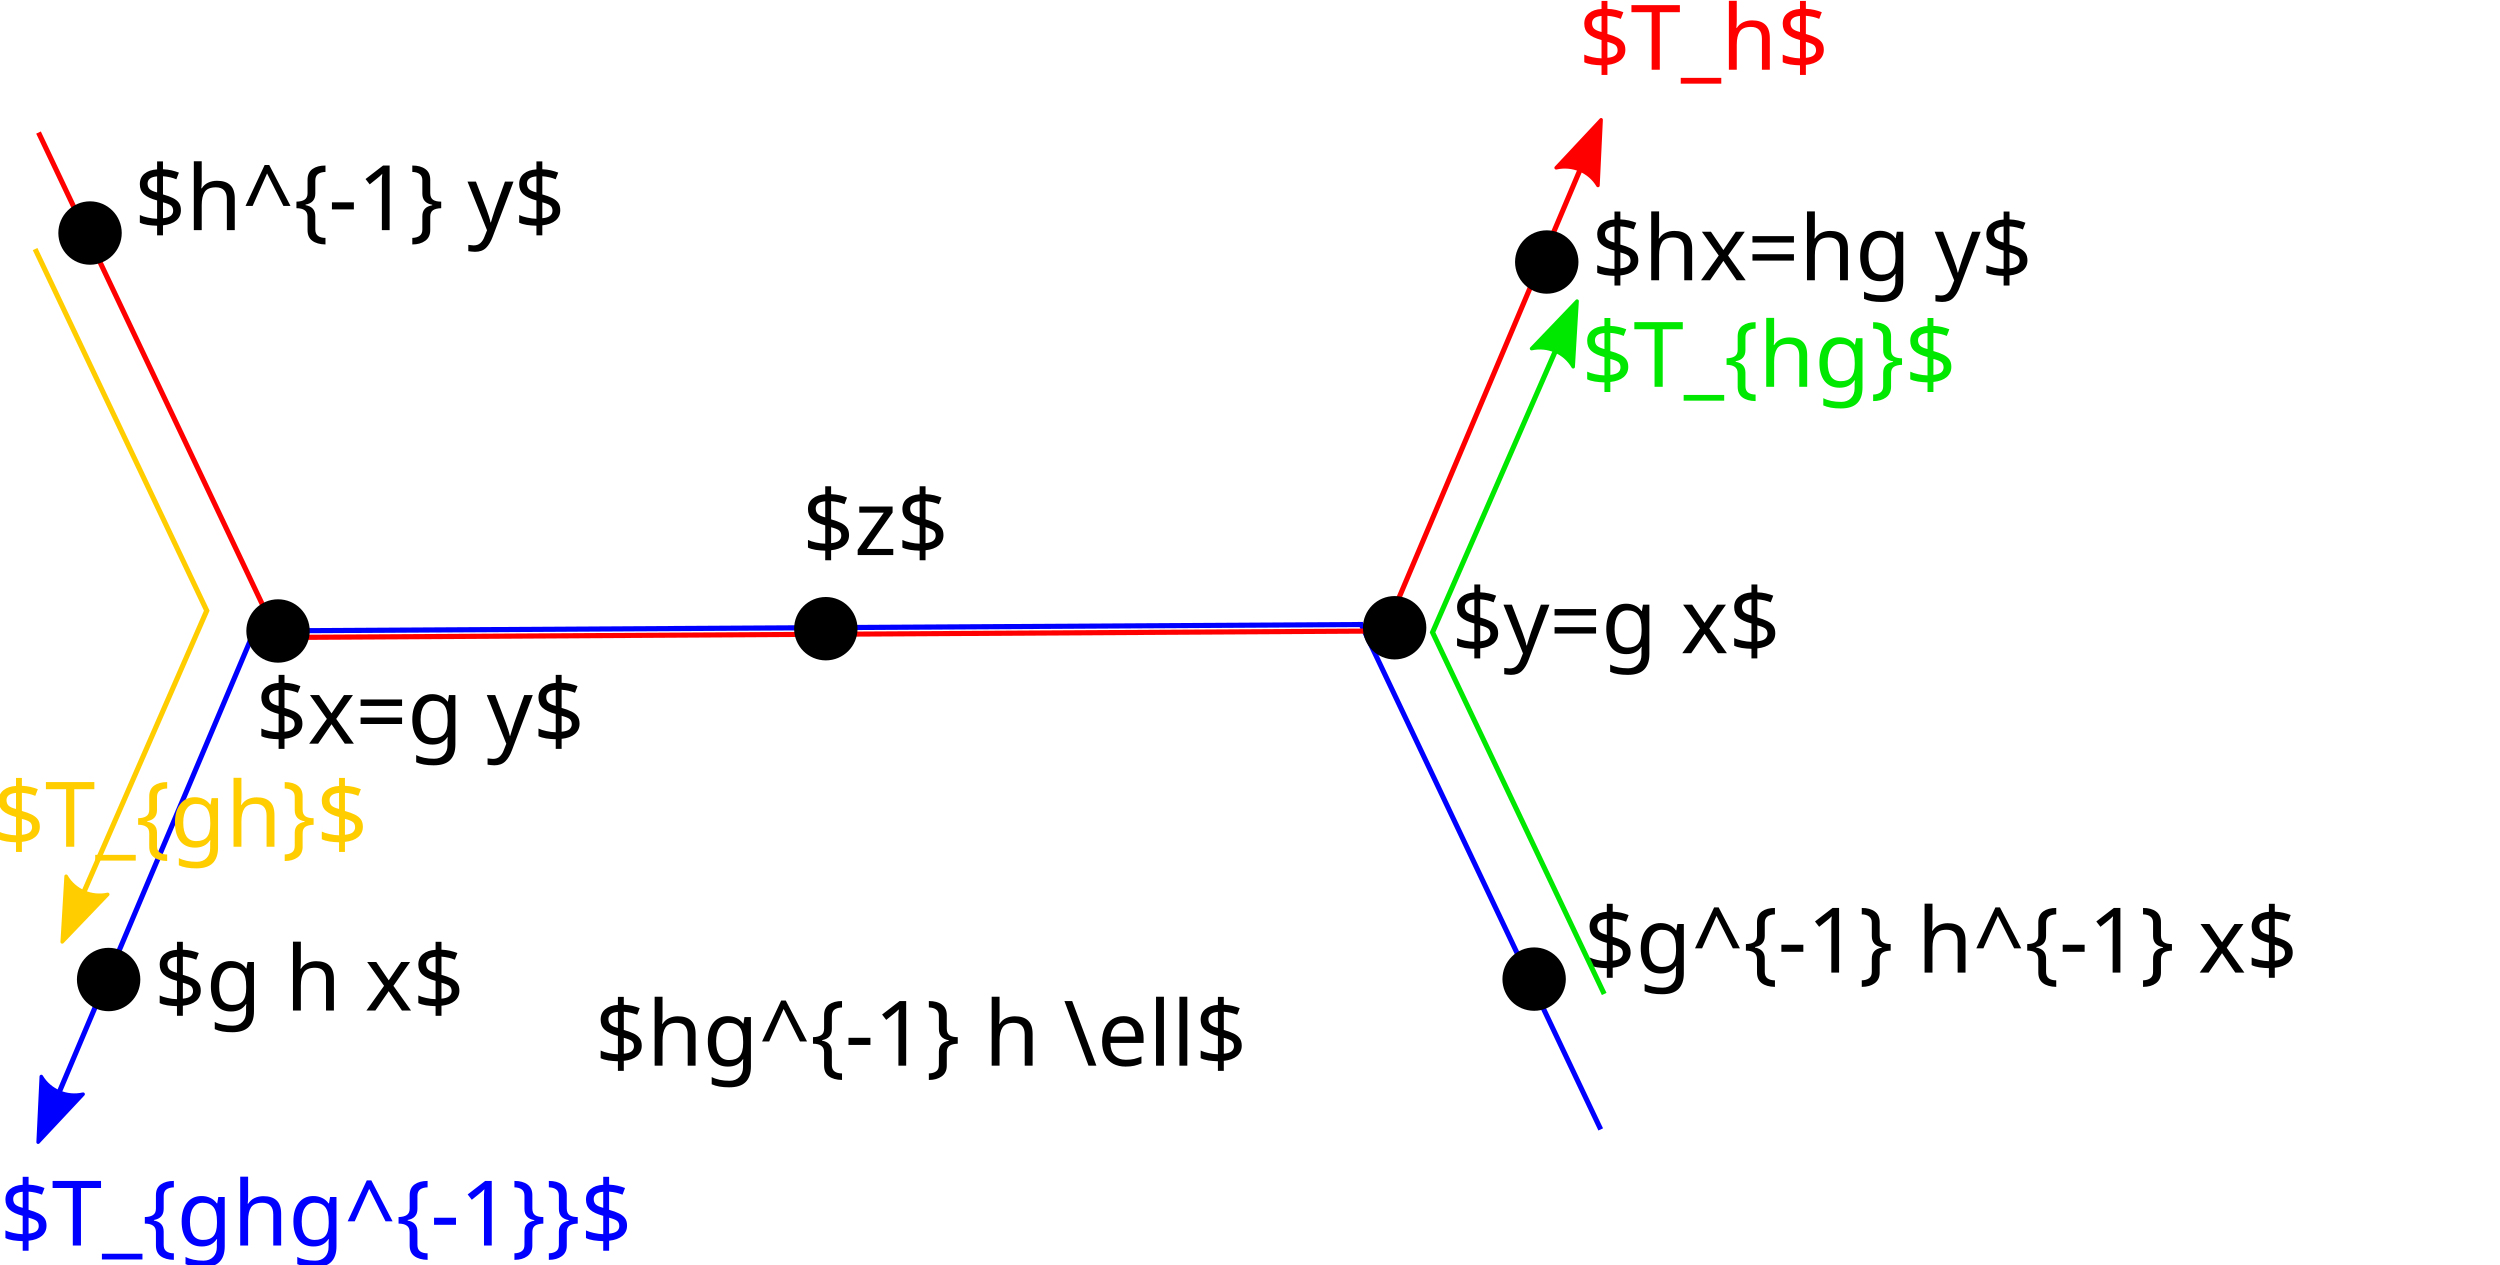
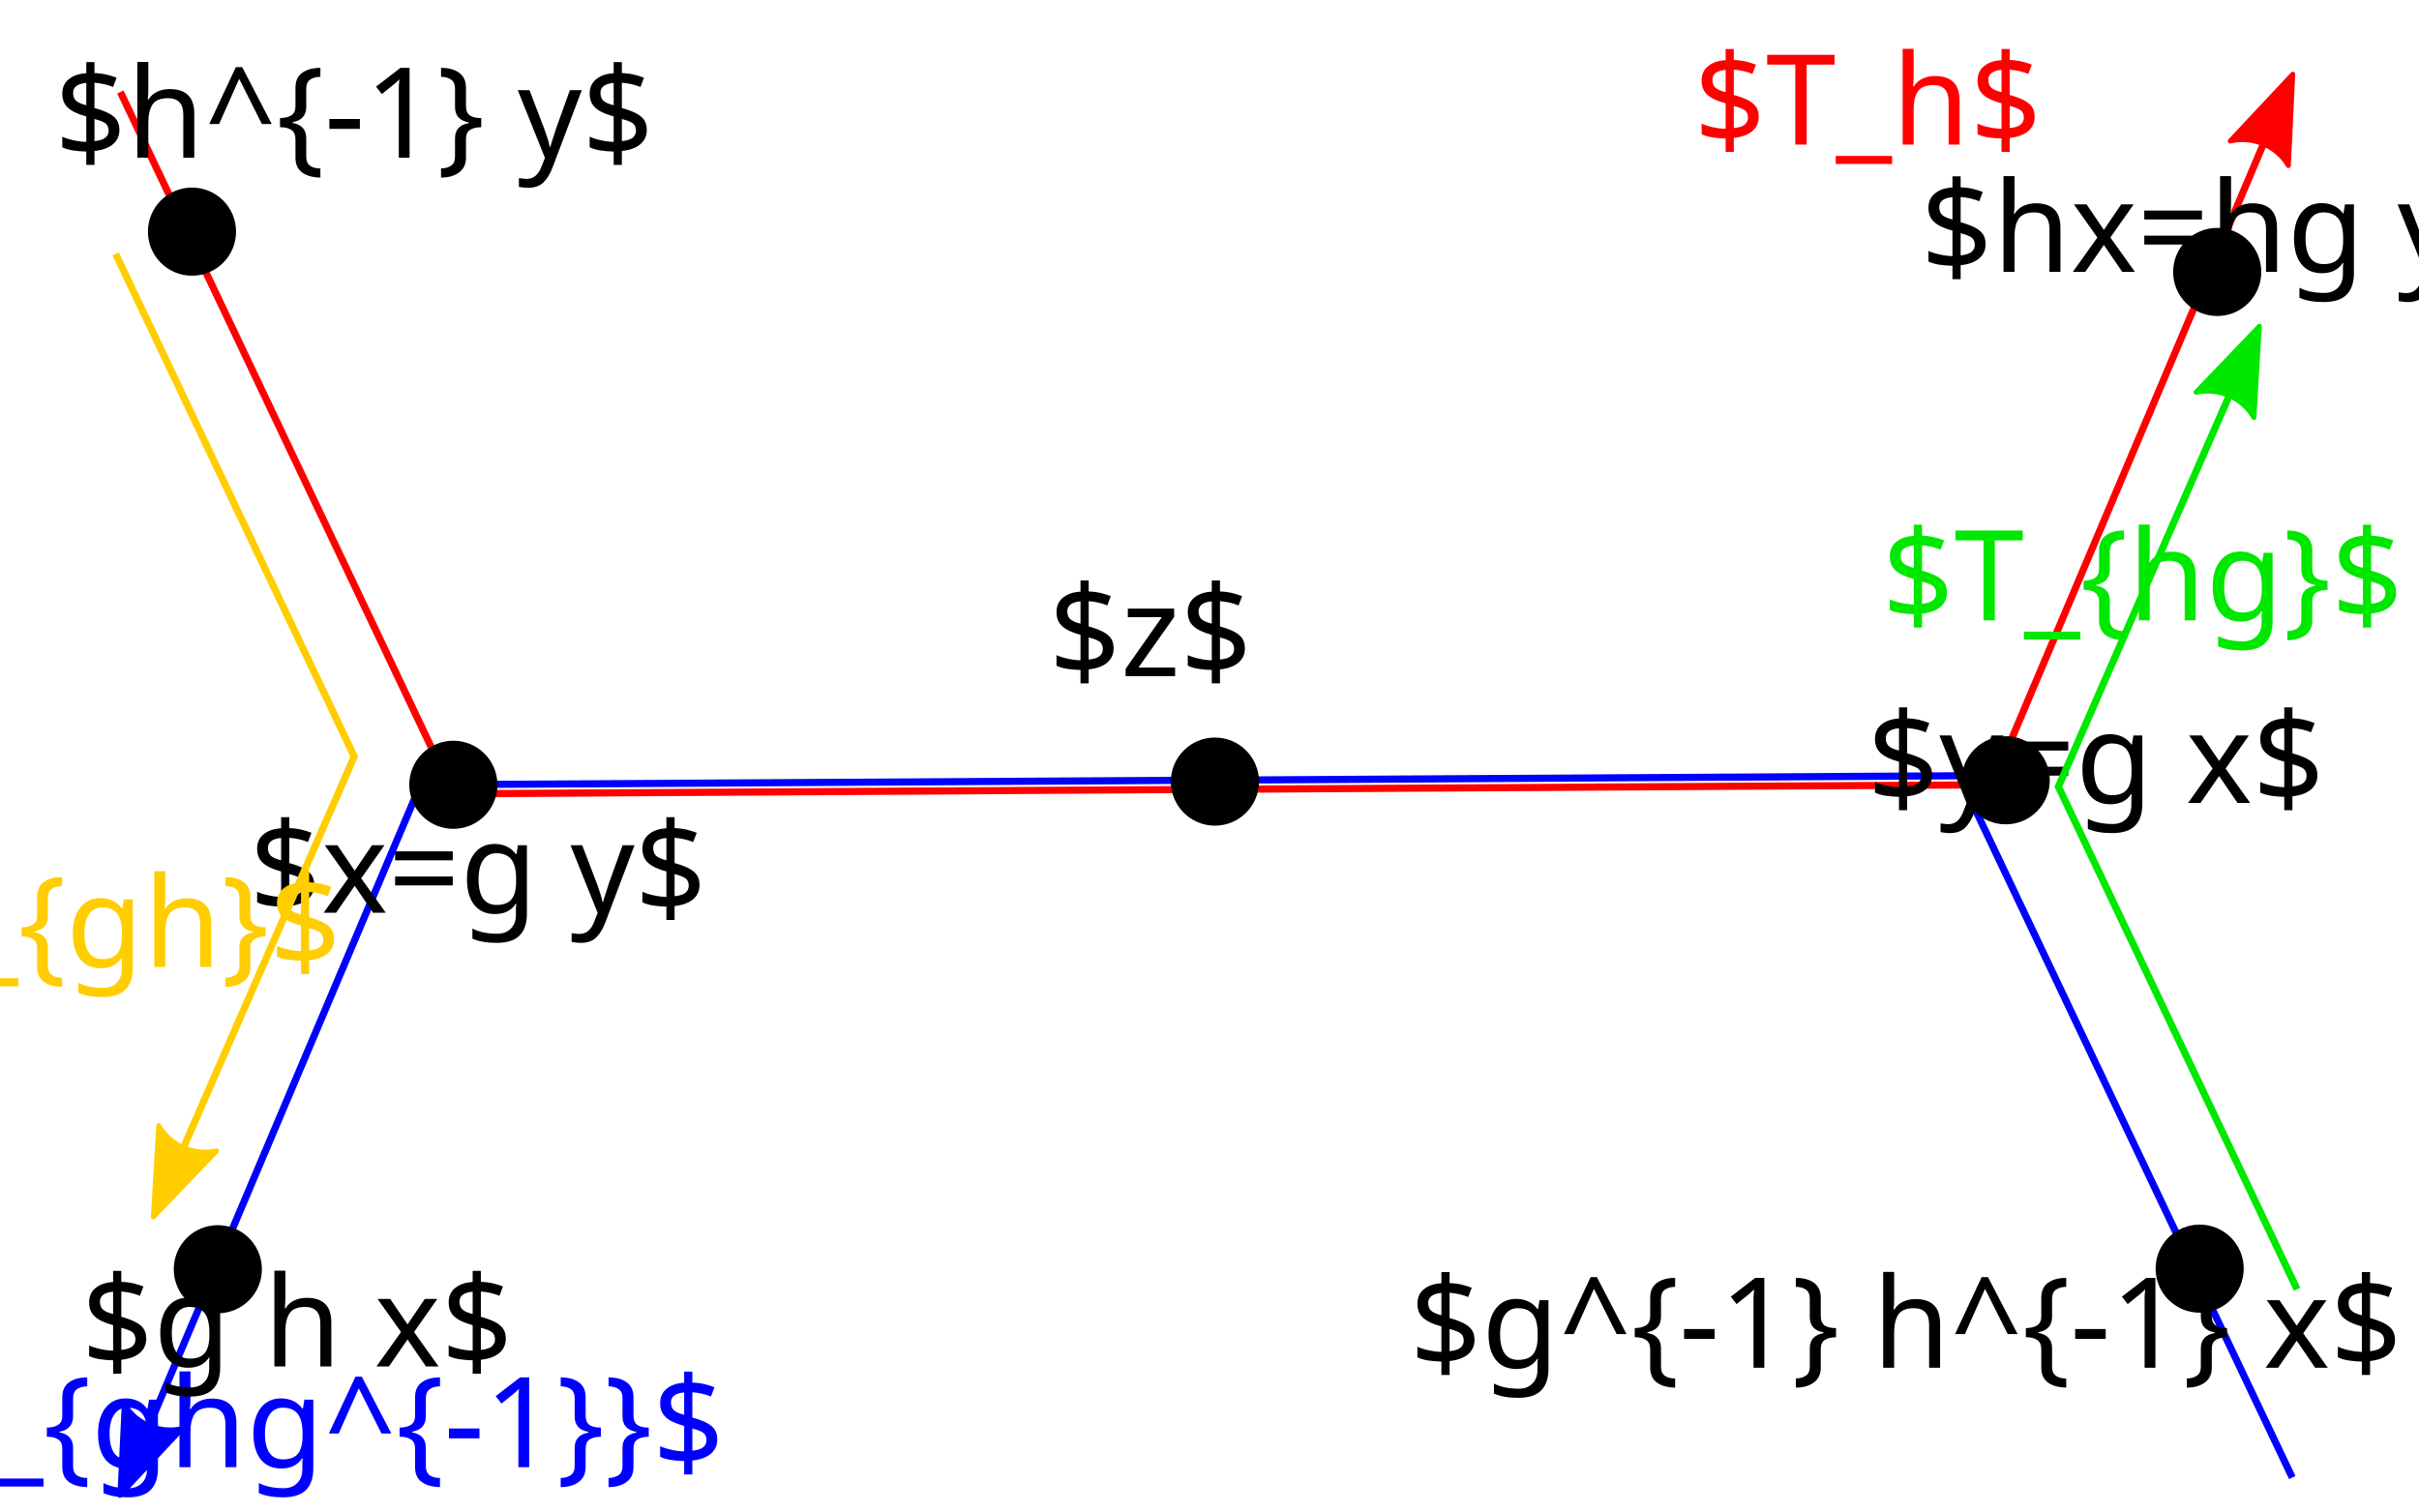
- <svg xmlns="http://www.w3.org/2000/svg" width="291.96mm" height="147.646mm" viewBox="0 0 291.96 147.646" version="1.1" id="svg3593">
+ <svg xmlns="http://www.w3.org/2000/svg" width="8in" height="5in" viewBox="0 0 203.2 127" version="1.1" id="svg3593">
  <defs id="defs3587">
    <marker style="overflow:visible" id="marker4528" refX="0" refY="0" orient="auto">
      <path transform="matrix(-1.1,0,0,-1.1,-1.1,0)" d="M 8.719,4.034 -2.207,0.016 8.719,-4.002 c -1.745,2.372 -1.735,5.617 -6e-7,8.035 z" style="fill:#ffcd00;fill-opacity:1;fill-rule:evenodd;stroke:#ffcd00;stroke-width:0.625;stroke-linejoin:round;stroke-opacity:1" id="path4526" />
    </marker>
    <marker style="overflow:visible" id="Arrow2Lend" refX="0" refY="0" orient="auto">
      <path transform="matrix(-1.1,0,0,-1.1,-1.1,0)" d="M 8.719,4.034 -2.207,0.016 8.719,-4.002 c -1.745,2.372 -1.735,5.617 -6e-7,8.035 z" style="fill:#0000ff;fill-opacity:1;fill-rule:evenodd;stroke:#0000ff;stroke-width:0.625;stroke-linejoin:round;stroke-opacity:1" id="path856" />
    </marker>
    <marker style="overflow:visible" id="Arrow2Lend-0" refX="0" refY="0" orient="auto">
      <path transform="matrix(-1.1,0,0,-1.1,-1.1,0)" d="M 8.719,4.034 -2.207,0.016 8.719,-4.002 c -1.745,2.372 -1.735,5.617 -6e-7,8.035 z" style="fill:#ff0000;fill-opacity:1;fill-rule:evenodd;stroke:#ff0000;stroke-width:0.625;stroke-linejoin:round;stroke-opacity:1" id="path856-1" />
    </marker>
    <marker style="overflow:visible" id="marker1590" refX="0" refY="0" orient="auto">
      <path transform="matrix(-1.1,0,0,-1.1,-1.1,0)" d="M 8.719,4.034 -2.207,0.016 8.719,-4.002 c -1.745,2.372 -1.735,5.617 -6e-7,8.035 z" style="fill:#00e700;fill-opacity:1;fill-rule:evenodd;stroke:#00e700;stroke-width:0.625;stroke-linejoin:round;stroke-opacity:1" id="path1588" />
    </marker>
    <marker style="overflow:visible" id="marker4528-0" refX="0" refY="0" orient="auto">
      <path transform="matrix(-1.1,0,0,-1.1,-1.1,0)" d="M 8.719,4.034 -2.207,0.016 8.719,-4.002 c -1.745,2.372 -1.735,5.617 -6e-7,8.035 z" style="fill:#00e700;fill-opacity:1;fill-rule:evenodd;stroke:#00e700;stroke-width:0.625;stroke-linejoin:round;stroke-opacity:1" id="path4526-1" />
    </marker>
  </defs>
  <g id="layer1" transform="translate(-4.18503,-61.7866)">
-     <path style="fill:none;stroke:#0000ff;stroke-width:0.6;stroke-linecap:butt;stroke-linejoin:miter;stroke-miterlimit:4;stroke-dasharray:none;stroke-opacity:1;marker-end:url(#Arrow2Lend)" d="M 191.124,193.684 163.154,134.72 33.886,135.476 8.94,194.44" id="path10" />
-     <path style="fill:none;stroke:#ff0000;stroke-width:0.6;stroke-linecap:butt;stroke-linejoin:miter;stroke-miterlimit:4;stroke-dasharray:none;stroke-opacity:1;marker-end:url(#Arrow2Lend-0)" d="M 8.684,77.267 36.655,136.232 165.923,135.476 190.869,76.511" id="path10-5" />
-     <circle style="stroke:#000000;stroke-width:0.6;stroke-miterlimit:4;stroke-dasharray:none;stroke-opacity:1" id="path1219" cx="167.056" cy="135.098" r="3.402" />
-     <circle style="stroke:#000000;stroke-width:0.6;stroke-miterlimit:4;stroke-dasharray:none;stroke-opacity:1" id="path1219-9" cx="36.655" cy="135.476" r="3.402" />
-     <circle style="stroke:#000000;stroke-width:0.6;stroke-miterlimit:4;stroke-dasharray:none;stroke-opacity:1" id="path1219-6" cx="100.628" cy="135.208" r="3.402" />
-     <circle style="stroke:#000000;stroke-width:0.6;stroke-miterlimit:4;stroke-dasharray:none;stroke-opacity:1" id="path1219-2" cx="16.87" cy="176.179" r="3.402" />
-     <circle style="stroke:#000000;stroke-width:0.6;stroke-miterlimit:4;stroke-dasharray:none;stroke-opacity:1" id="path1219-94" cx="184.821" cy="92.386" r="3.402" />
-     <text xml:space="preserve" style="font-style:normal;font-weight:normal;font-size:10.583px;line-height:1.25;font-family:sans-serif;fill:#000000;fill-opacity:1;stroke:none;stroke-width:0.265" x="34.051" y="148.633" id="text1288-9">
-       <tspan id="tspan1286-1" x="34.051" y="148.633" style="stroke-width:0.265">$x=g y$</tspan>
+     <path style="fill:none;stroke:#0000ff;stroke-width:0.6;stroke-linecap:butt;stroke-linejoin:miter;stroke-miterlimit:4;stroke-dasharray:none;stroke-opacity:1;marker-end:url(#Arrow2Lend)" d="m 196.737,185.933 -27.97,-58.964 -129.268,0.756 -24.946,58.964" id="path10" />
+     <path style="fill:none;stroke:#ff0000;stroke-width:0.6;stroke-linecap:butt;stroke-linejoin:miter;stroke-miterlimit:4;stroke-dasharray:none;stroke-opacity:1;marker-end:url(#Arrow2Lend-0)" d="M 14.297,69.517 42.267,128.481 171.535,127.725 196.482,68.761" id="path10-5" />
+     <circle style="stroke:#000000;stroke-width:0.6;stroke-miterlimit:4;stroke-dasharray:none;stroke-opacity:1" id="path1219" cx="172.669" cy="127.347" r="3.402" />
+     <circle style="stroke:#000000;stroke-width:0.6;stroke-miterlimit:4;stroke-dasharray:none;stroke-opacity:1" id="path1219-9" cx="42.267" cy="127.725" r="3.402" />
+     <circle style="stroke:#000000;stroke-width:0.6;stroke-miterlimit:4;stroke-dasharray:none;stroke-opacity:1" id="path1219-6" cx="106.24" cy="127.458" r="3.402" />
+     <circle style="stroke:#000000;stroke-width:0.6;stroke-miterlimit:4;stroke-dasharray:none;stroke-opacity:1" id="path1219-2" cx="22.483" cy="168.429" r="3.402" />
+     <circle style="stroke:#000000;stroke-width:0.6;stroke-miterlimit:4;stroke-dasharray:none;stroke-opacity:1" id="path1219-94" cx="190.434" cy="84.636" r="3.402" />
+     <text xml:space="preserve" style="font-style:normal;font-weight:normal;font-size:10.583px;line-height:1.25;font-family:sans-serif;text-align:center;text-anchor:middle;fill:#000000;fill-opacity:1;stroke:none;stroke-width:0.265" x="51.219" y="138.477" id="text1288-9">
+       <tspan id="tspan1286-1" x="51.219" y="138.477" style="text-align:center;text-anchor:middle;stroke-width:0.265">$x=g y$</tspan>
    </text>
-     <text xml:space="preserve" style="font-style:normal;font-weight:normal;font-size:10.583px;line-height:1.25;font-family:sans-serif;fill:#000000;fill-opacity:1;stroke:none;stroke-width:0.265" x="173.693" y="138.073" id="text1288-9-6">
-       <tspan id="tspan1286-1-9" x="173.693" y="138.073" style="stroke-width:0.265">$y=g x$</tspan>
+     <text xml:space="preserve" style="font-style:normal;font-weight:normal;font-size:10.583px;line-height:1.25;font-family:sans-serif;text-align:center;text-anchor:middle;fill:#000000;fill-opacity:1;stroke:none;stroke-width:0.265" x="187.119" y="129.253" id="text1288-9-6">
+       <tspan id="tspan1286-1-9" x="187.119" y="129.253" style="text-align:center;text-anchor:middle;stroke-width:0.265">$y=g x$</tspan>
    </text>
-     <text xml:space="preserve" style="font-style:normal;font-weight:normal;font-size:10.583px;line-height:1.25;font-family:sans-serif;fill:#000000;fill-opacity:1;stroke:none;stroke-width:0.265" x="97.886" y="126.611" id="text1288-9-4">
-       <tspan id="tspan1286-1-8" x="97.886" y="126.611" style="stroke-width:0.265">$z$</tspan>
+     <text xml:space="preserve" style="font-style:normal;font-weight:normal;font-size:10.583px;line-height:1.25;font-family:sans-serif;text-align:center;text-anchor:middle;fill:#000000;fill-opacity:1;stroke:none;stroke-width:0.265" x="107.696" y="118.593" id="text1288-9-4">
+       <tspan id="tspan1286-1-8" x="107.696" y="118.593" style="text-align:center;text-anchor:middle;stroke-width:0.265">$z$</tspan>
    </text>
-     <text xml:space="preserve" style="font-style:normal;font-weight:normal;font-size:10.583px;line-height:1.25;font-family:sans-serif;fill:#000000;fill-opacity:1;stroke:none;stroke-width:0.265" x="73.677" y="186.24" id="text1288-9-4-8">
-       <tspan id="tspan1286-1-8-2" x="73.677" y="186.24" style="stroke-width:0.265">$hg^{-1} h \ell$</tspan>
+     <text xml:space="preserve" style="font-style:normal;font-weight:normal;font-size:10.583px;line-height:1.25;font-family:sans-serif;text-align:center;text-anchor:middle;fill:#0000ff;fill-opacity:1;stroke:none;stroke-width:0.265" x="34.991" y="185.063" id="text1288-2">
+       <tspan id="tspan1286-4" x="34.991" y="185.063" style="text-align:center;text-anchor:middle;fill:#0000ff;fill-opacity:1;stroke-width:0.265">$T_{ghg^{-1}}$</tspan>
    </text>
-     <text xml:space="preserve" style="font-style:normal;font-weight:normal;font-size:10.583px;line-height:1.25;font-family:sans-serif;fill:#0000ff;fill-opacity:1;stroke:none;stroke-width:0.265" x="4.164" y="207.246" id="text1288-2">
-       <tspan id="tspan1286-4" x="4.164" y="207.246" style="fill:#0000ff;fill-opacity:1;stroke-width:0.265">$T_{ghg^{-1}}$</tspan>
+     <text xml:space="preserve" style="font-style:normal;font-weight:normal;font-size:10.583px;line-height:1.25;font-family:sans-serif;fill:#ff0000;fill-opacity:1;stroke:none;stroke-width:0.265;stroke-miterlimit:4;stroke-dasharray:none;text-anchor:middle;text-align:center" x="183.9" y="73.94" id="text1288-2-3">
+       <tspan id="tspan1286-4-2" x="167.965" y="73.94" style="fill:#ff0000;fill-opacity:1;stroke-width:0.265;stroke-miterlimit:4;stroke-dasharray:none;text-anchor:middle;text-align:center">$T_h$</tspan>
    </text>
-     <text xml:space="preserve" style="font-style:normal;font-weight:normal;font-size:10.583px;line-height:1.25;font-family:sans-serif;fill:#ff0000;fill-opacity:1;stroke:none;stroke-width:0.265;stroke-miterlimit:4;stroke-dasharray:none" x="188.545" y="69.931" id="text1288-2-3">
-       <tspan id="tspan1286-4-2" x="188.545" y="69.931" style="fill:#ff0000;fill-opacity:1;stroke-width:0.265;stroke-miterlimit:4;stroke-dasharray:none">$T_h$</tspan>
+     <text xml:space="preserve" style="font-style:normal;font-weight:normal;font-size:10.583px;line-height:1.25;font-family:sans-serif;text-align:center;text-anchor:middle;fill:#00e700;fill-opacity:1;stroke:none;stroke-width:0.265" x="191.048" y="113.908" id="text1288-2-3-3-9">
+       <tspan id="tspan1286-4-2-1-7" x="191.048" y="113.908" style="text-align:center;text-anchor:middle;fill:#00e700;fill-opacity:1;stroke-width:0.265">$T_{hg}$</tspan>
    </text>
-     <text xml:space="preserve" style="font-style:normal;font-weight:normal;font-size:10.583px;line-height:1.25;font-family:sans-serif;fill:#00e700;fill-opacity:1;stroke:none;stroke-width:0.265" x="188.886" y="106.959" id="text1288-2-3-3-9">
-       <tspan id="tspan1286-4-2-1-7" x="188.886" y="106.959" style="fill:#00e700;fill-opacity:1;stroke-width:0.265">$T_{hg}$</tspan>
+     <text xml:space="preserve" style="font-style:normal;font-weight:normal;font-size:10.583px;line-height:1.25;font-family:sans-serif;text-align:center;text-anchor:middle;fill:#000000;fill-opacity:1;stroke:none;stroke-width:0.265" x="198.153" y="84.633" id="text1288-9-6-7">
+       <tspan id="tspan1286-1-9-8" x="198.153" y="84.633" style="text-align:center;text-anchor:middle;stroke-width:0.265">$hx=hg y$</tspan>
    </text>
-     <text xml:space="preserve" style="font-style:normal;font-weight:normal;font-size:10.583px;line-height:1.25;font-family:sans-serif;fill:#000000;fill-opacity:1;stroke:none;stroke-width:0.265" x="190.057" y="94.522" id="text1288-9-6-7">
-       <tspan id="tspan1286-1-9-8" x="190.057" y="94.522" style="stroke-width:0.265">$hx=hg y$</tspan>
+     <text xml:space="preserve" style="font-style:normal;font-weight:normal;font-size:10.583px;line-height:1.25;font-family:sans-serif;fill:none;fill-opacity:1;stroke:none;stroke-width:0.265" x="89.572" y="143.167" id="text1288-9-4-6">
+       <tspan id="tspan1286-1-8-23" x="89.572" y="143.167" style="fill:none;stroke-width:0.265">$h^{-1} g \ell$</tspan>
    </text>
-     <text xml:space="preserve" style="font-style:normal;font-weight:normal;font-size:10.583px;line-height:1.25;font-family:sans-serif;fill:none;fill-opacity:1;stroke:none;stroke-width:0.265" x="83.959" y="150.918" id="text1288-9-4-6">
-       <tspan id="tspan1286-1-8-23" x="83.959" y="150.918" style="fill:none;stroke-width:0.265">$h^{-1} g \ell$</tspan>
+     <text xml:space="preserve" style="font-style:normal;font-weight:normal;font-size:10.583px;line-height:1.25;font-family:sans-serif;text-align:center;text-anchor:middle;fill:#000000;fill-opacity:1;stroke:none;stroke-width:0.265" x="36.025" y="176.597" id="text1288-9-8">
+       <tspan id="tspan1286-1-4" x="36.025" y="176.597" style="text-align:center;text-anchor:middle;stroke-width:0.265">$g h x$</tspan>
    </text>
-     <text xml:space="preserve" style="font-style:normal;font-weight:normal;font-size:10.583px;line-height:1.25;font-family:sans-serif;fill:#000000;fill-opacity:1;stroke:none;stroke-width:0.265" x="22.179" y="179.804" id="text1288-9-8">
-       <tspan id="tspan1286-1-4" x="22.179" y="179.804" style="stroke-width:0.265">$g h x$</tspan>
+     <circle style="stroke:#000000;stroke-width:0.6;stroke-miterlimit:4;stroke-dasharray:none;stroke-opacity:1" id="path1219-2-1" cx="20.312" cy="81.25" r="3.402" />
+     <text xml:space="preserve" style="font-style:normal;font-weight:normal;font-size:10.583px;line-height:1.25;font-family:sans-serif;text-align:center;text-anchor:middle;fill:#000000;fill-opacity:1;stroke:none;stroke-width:0.265" x="40.818" y="75.035" id="text1288-9-4-7">
+       <tspan id="tspan1286-1-8-6" x="40.818" y="75.035" style="text-align:center;text-anchor:middle;stroke-width:0.265">$h^{-1} y$</tspan>
    </text>
-     <circle style="stroke:#000000;stroke-width:0.6;stroke-miterlimit:4;stroke-dasharray:none;stroke-opacity:1" id="path1219-2-1" cx="14.7" cy="89.001" r="3.402" />
-     <text xml:space="preserve" style="font-style:normal;font-weight:normal;font-size:10.583px;line-height:1.25;font-family:sans-serif;fill:#000000;fill-opacity:1;stroke:none;stroke-width:0.265" x="19.858" y="88.666" id="text1288-9-4-7">
-       <tspan id="tspan1286-1-8-6" x="19.858" y="88.666" style="stroke-width:0.265">$h^{-1} y$</tspan>
+     <circle style="stroke:#000000;stroke-width:0.6;stroke-miterlimit:4;stroke-dasharray:none;stroke-opacity:1" id="path1219-2-1-1" cx="188.96" cy="168.38" r="3.402" />
+     <text xml:space="preserve" style="font-style:normal;font-weight:normal;font-size:10.583px;line-height:1.25;font-family:sans-serif;text-align:center;text-anchor:middle;fill:#000000;fill-opacity:1;stroke:none;stroke-width:0.265" x="171.161" y="176.704" id="text1288-9-6-0">
+       <tspan id="tspan1286-1-9-7" x="171.161" y="176.704" style="text-align:center;text-anchor:middle;stroke-width:0.265">$g^{-1} h^{-1} x$</tspan>
    </text>
-     <circle style="stroke:#000000;stroke-width:0.6;stroke-miterlimit:4;stroke-dasharray:none;stroke-opacity:1" id="path1219-2-1-1" cx="183.347" cy="176.131" r="3.402" />
-     <text xml:space="preserve" style="font-style:normal;font-weight:normal;font-size:10.583px;line-height:1.25;font-family:sans-serif;fill:#000000;fill-opacity:1;stroke:none;stroke-width:0.265" x="189.165" y="175.368" id="text1288-9-6-0">
-       <tspan id="tspan1286-1-9-7" x="189.165" y="175.368" style="stroke-width:0.265">$g^{-1} h^{-1} x$</tspan>
+     <path style="fill:none;stroke:#ffcd00;stroke-width:0.6;stroke-linecap:butt;stroke-linejoin:miter;stroke-miterlimit:4;stroke-dasharray:none;stroke-opacity:1;marker-end:url(#marker4528)" d="M 13.898,83.121 33.943,125.349 17.373,163.302" id="path3939" />
+     <text xml:space="preserve" style="font-style:normal;font-weight:normal;font-size:10.583px;line-height:1.25;font-family:sans-serif;text-align:center;text-anchor:middle;fill:#ffcd00;fill-opacity:1;stroke:none;stroke-width:0.265" x="17.841" y="143.028" id="text1288-2-2">
+       <tspan id="tspan1286-4-9" x="17.841" y="143.028" style="text-align:center;text-anchor:middle;fill:#ffcd00;fill-opacity:1;stroke-width:0.265">$T_{gh}$</tspan>
    </text>
-     <path style="fill:none;stroke:#ffcd00;stroke-width:0.6;stroke-linecap:butt;stroke-linejoin:miter;stroke-miterlimit:4;stroke-dasharray:none;stroke-opacity:1;marker-end:url(#marker4528)" d="M 8.285,90.872 28.331,133.1 11.76,171.053" id="path3939" />
-     <text xml:space="preserve" style="font-style:normal;font-weight:normal;font-size:10.583px;line-height:1.25;font-family:sans-serif;fill:#ffcd00;fill-opacity:1;stroke:none;stroke-width:0.265" x="3.384" y="160.668" id="text1288-2-2">
-       <tspan id="tspan1286-4-9" x="3.384" y="160.668" style="fill:#ffcd00;fill-opacity:1;stroke-width:0.265">$T_{gh}$</tspan>
-     </text>
-     <path style="fill:none;stroke:#00e700;stroke-width:0.6;stroke-linecap:butt;stroke-linejoin:miter;stroke-miterlimit:4;stroke-dasharray:none;stroke-opacity:1;marker-end:url(#marker4528-0)" d="M 191.528,177.865 171.483,135.636 188.053,97.684" id="path3939-2" />
+     <path style="fill:none;stroke:#00e700;stroke-width:0.6;stroke-linecap:butt;stroke-linejoin:miter;stroke-miterlimit:4;stroke-dasharray:none;stroke-opacity:1;marker-end:url(#marker4528-0)" d="M 197.141,170.114 177.095,127.885 193.666,89.933" id="path3939-2" />
  </g>
</svg>
